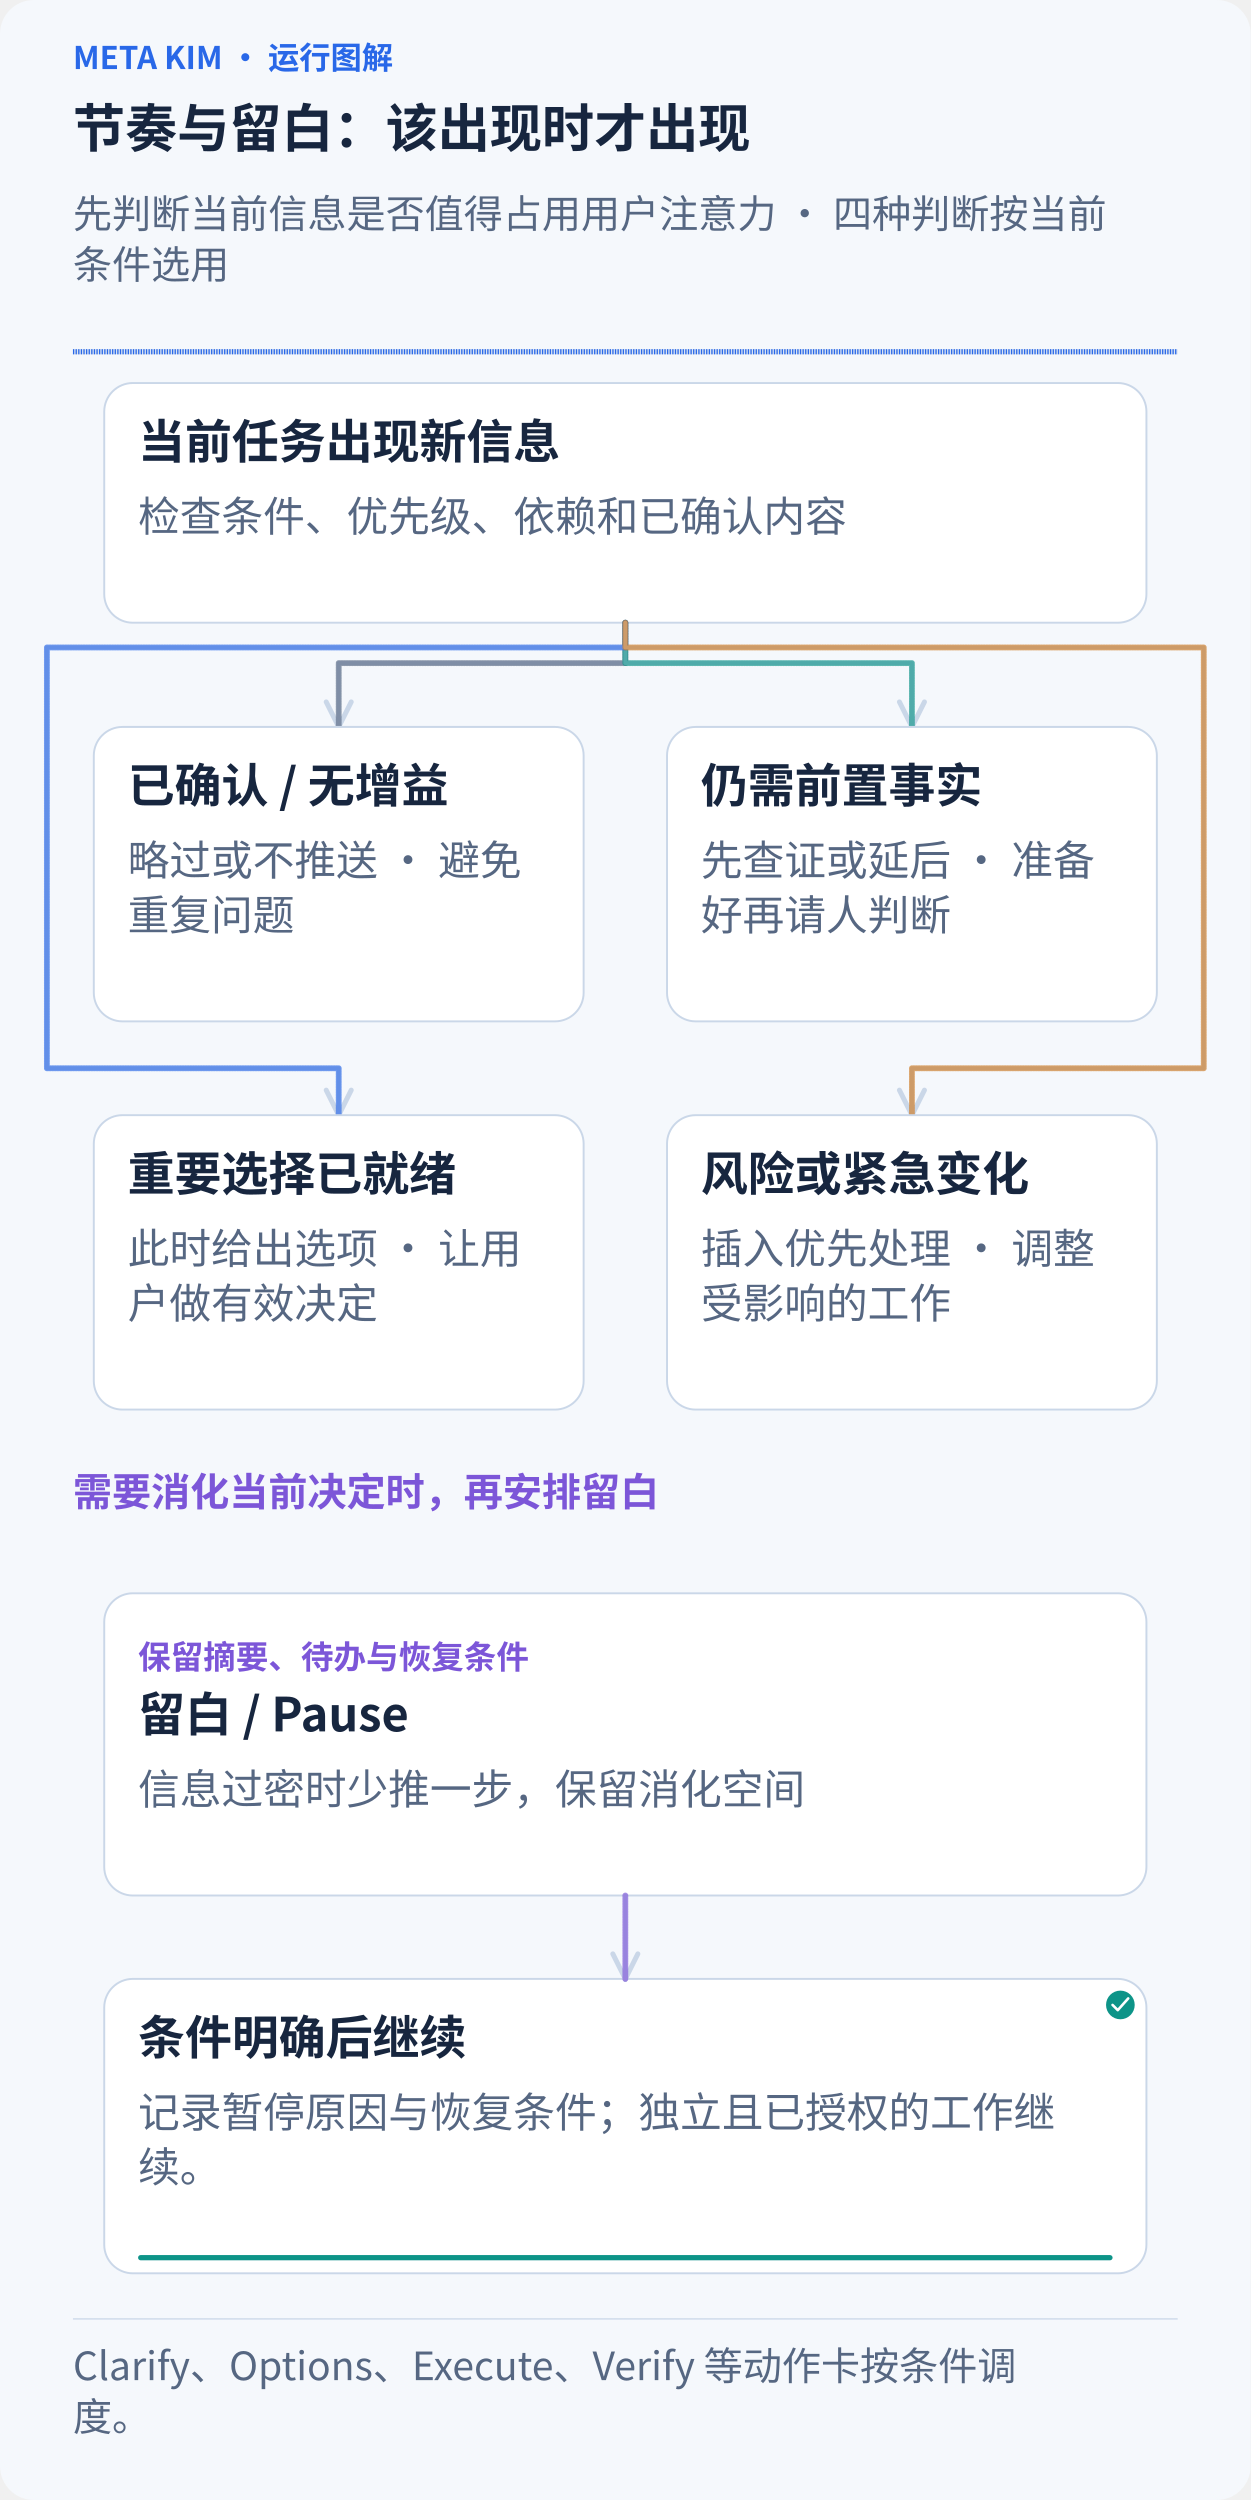
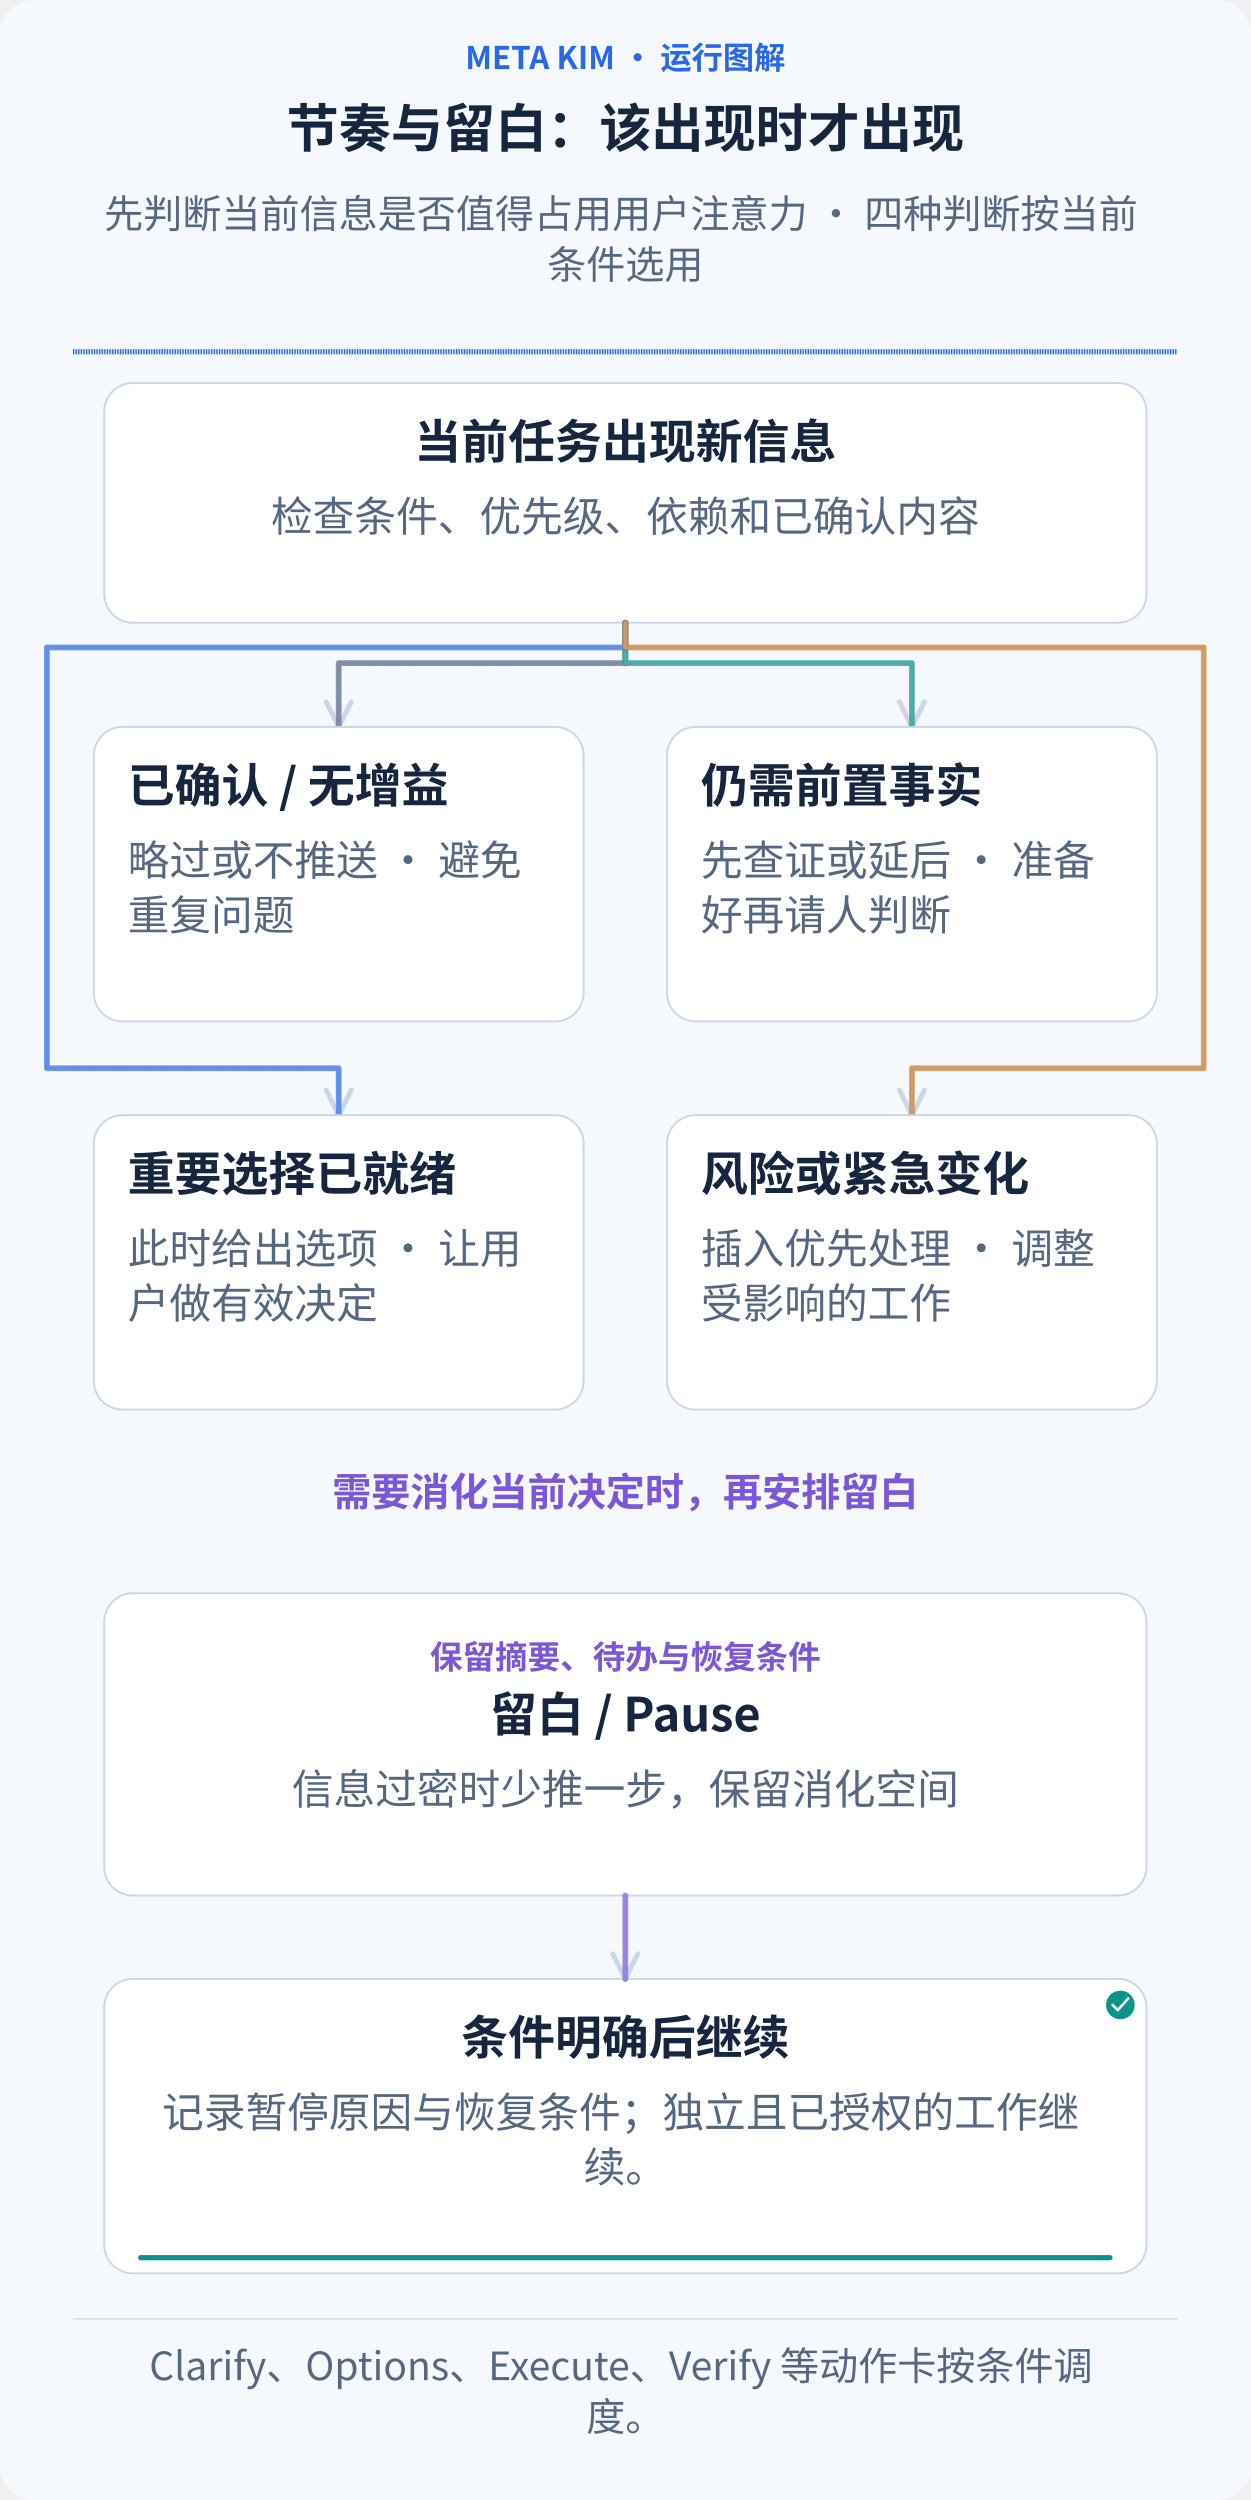
<svg xmlns="http://www.w3.org/2000/svg" width="960" height="1919" viewBox="0 0 960 1919" role="img" aria-labelledby="title description" lang="zh-CN" xml:lang="zh-CN">
  <defs>
    <marker id="arrow" viewBox="0 0 10 10" refX="9" refY="5" markerWidth="8" markerHeight="8" orient="auto-start-reverse">
      <path d="M1 1L9 5L1 9" fill="none" stroke="#cad7e8" stroke-width="1.6" stroke-linecap="round" />
    </marker>
    <marker id="back-arrow" viewBox="0 0 10 10" refX="9" refY="5" markerWidth="8" markerHeight="8" orient="auto">
      <path d="M1 1L9 5L1 9" fill="none" stroke="#7c56d8" stroke-width="1.6" stroke-linecap="round" />
    </marker>
  </defs>
  <style>text{font-family:"Microsoft YaHei","Noto Sans CJK SC","PingFang SC",Arial,sans-serif}.clock{stroke-dasharray:1;stroke-dashoffset:0;animation:clock 32s linear infinite}@keyframes clock{from{stroke-dashoffset:1}to{stroke-dashoffset:0}}@keyframes m0{0%,1%{opacity:0}2.2%,10.8%{opacity:1}12%,100%{opacity:0}}.m0{opacity:0;animation:m0 32s ease-in-out infinite}
@keyframes m1{0%,12%{opacity:0}13.5%,100%{opacity:1}}.m1{opacity:1;animation:m1 32s ease-in-out infinite}
@keyframes m2{0%,1%{transform:scaleX(0)}12%,100%{transform:scaleX(1)}}.m2{transform:scaleX(1);transform-box:fill-box;transform-origin:left center;animation:m2 32s ease-in-out infinite}
@keyframes m3{0%,8%{stroke-dashoffset:1;opacity:0}9%{opacity:1}17%{stroke-dashoffset:0;opacity:1}19%,100%{stroke-dashoffset:0;opacity:0}}.m3{stroke-dashoffset:0;opacity:.65;animation:m3 32s ease-in-out infinite}
@keyframes m4{0%,12%{opacity:0}13.2%,22.8%{opacity:1}24%,100%{opacity:0}}.m4{opacity:0;animation:m4 32s ease-in-out infinite}
@keyframes m5{0%,24%{opacity:0}25.5%,100%{opacity:1}}.m5{opacity:1;animation:m5 32s ease-in-out infinite}
@keyframes m6{0%,12%{transform:scaleX(0)}24%,100%{transform:scaleX(1)}}.m6{transform:scaleX(1);transform-box:fill-box;transform-origin:left center;animation:m6 32s ease-in-out infinite}
@keyframes m7{0%,21%{stroke-dashoffset:1;opacity:0}22%{opacity:1}30%{stroke-dashoffset:0;opacity:1}32%,100%{stroke-dashoffset:0;opacity:0}}.m7{stroke-dashoffset:0;opacity:.65;animation:m7 32s ease-in-out infinite}
@keyframes m8{0%,25%{opacity:0}26.2%,35.8%{opacity:1}37%,100%{opacity:0}}.m8{opacity:0;animation:m8 32s ease-in-out infinite}
@keyframes m9{0%,37%{opacity:0}38.5%,100%{opacity:1}}.m9{opacity:1;animation:m9 32s ease-in-out infinite}
@keyframes m10{0%,25%{transform:scaleX(0)}37%,100%{transform:scaleX(1)}}.m10{transform:scaleX(1);transform-box:fill-box;transform-origin:left center;animation:m10 32s ease-in-out infinite}
@keyframes m11{0%,34%{stroke-dashoffset:1;opacity:0}35%{opacity:1}43%{stroke-dashoffset:0;opacity:1}45%,100%{stroke-dashoffset:0;opacity:0}}.m11{stroke-dashoffset:0;opacity:.65;animation:m11 32s ease-in-out infinite}
@keyframes m12{0%,38%{opacity:0}39.2%,48.8%{opacity:1}50%,100%{opacity:0}}.m12{opacity:0;animation:m12 32s ease-in-out infinite}
@keyframes m13{0%,50%{opacity:0}51.5%,100%{opacity:1}}.m13{opacity:1;animation:m13 32s ease-in-out infinite}
@keyframes m14{0%,38%{transform:scaleX(0)}50%,100%{transform:scaleX(1)}}.m14{transform:scaleX(1);transform-box:fill-box;transform-origin:left center;animation:m14 32s ease-in-out infinite}
@keyframes m15{0%,47%{stroke-dashoffset:1;opacity:0}48%{opacity:1}56%{stroke-dashoffset:0;opacity:1}58%,100%{stroke-dashoffset:0;opacity:0}}.m15{stroke-dashoffset:0;opacity:.65;animation:m15 32s ease-in-out infinite}
@keyframes m16{0%,51%{opacity:0}52.2%,61.8%{opacity:1}63%,100%{opacity:0}}.m16{opacity:0;animation:m16 32s ease-in-out infinite}
@keyframes m17{0%,63%{opacity:0}64.5%,100%{opacity:1}}.m17{opacity:1;animation:m17 32s ease-in-out infinite}
@keyframes m18{0%,51%{transform:scaleX(0)}63%,100%{transform:scaleX(1)}}.m18{transform:scaleX(1);transform-box:fill-box;transform-origin:left center;animation:m18 32s ease-in-out infinite}
@keyframes m19{0%,68%{opacity:0}69.2%,80.8%{opacity:1}82%,100%{opacity:0}}.m19{opacity:0;animation:m19 32s ease-in-out infinite}
@keyframes m20{0%,82%{opacity:0}83.5%,100%{opacity:1}}.m20{opacity:1;animation:m20 32s ease-in-out infinite}
@keyframes m21{0%,68%{transform:scaleX(0)}82%,100%{transform:scaleX(1)}}.m21{transform:scaleX(1);transform-box:fill-box;transform-origin:left center;animation:m21 32s ease-in-out infinite}
@keyframes m22{0%,83%{opacity:0}84.2%,93.8%{opacity:1}95%,100%{opacity:0}}.m22{opacity:0;animation:m22 32s ease-in-out infinite}
@keyframes m23{0%,95%{opacity:0}96.5%,100%{opacity:1}}.m23{opacity:1;animation:m23 32s ease-in-out infinite}
@keyframes m24{0%,83%{transform:scaleX(0)}95%,100%{transform:scaleX(1)}}.m24{transform:scaleX(1);transform-box:fill-box;transform-origin:left center;animation:m24 32s ease-in-out infinite}
@keyframes m25{0%,79%{stroke-dashoffset:1;opacity:0}80%{opacity:1}86%,100%{stroke-dashoffset:0;opacity:.8}}.m25{stroke-dashoffset:0;opacity:.65;animation:m25 32s ease-in-out infinite}@media(prefers-reduced-motion:reduce){*{animation:none!important}.focus,.clock{display:none}.completed{opacity:1}.progress{transform:scaleX(1)}.transfer{stroke-dashoffset:0;opacity:.45}}</style>
  <rect width="960" height="1919" rx="26" fill="#f5f8fc" />
-   <text x="56" y="53" font-size="24" font-weight="700" fill="#2968e8" text-anchor="start">
-     <tspan x="56" dy="0">META KIM · 运行图解</tspan>
+   <text x="480" y="53" font-size="24" font-weight="700" fill="#2968e8" text-anchor="middle">
+     <tspan x="480" dy="0">META KIM · 运行图解</tspan>
  </text>
-   <text x="56" y="113" font-size="40" font-weight="750" fill="#17263f" text-anchor="start">
-     <tspan x="56" dy="0">节奏与留白：该出现时才出现</tspan>
+   <text x="480" y="113" font-size="40" font-weight="750" fill="#17263f" text-anchor="middle">
+     <tspan x="480" dy="0">节奏与留白：该出现时才出现</tspan>
  </text>
-   <text x="56" y="175" font-size="30" font-weight="450" fill="#566782" text-anchor="start">
-     <tspan x="56" dy="0">先判断当前信息是否值得占用用户注意力 · 四种判断按当前</tspan>
-     <tspan x="56" dy="39">条件选用</tspan>
+   <text x="480" y="175" font-size="30" font-weight="450" fill="#566782" text-anchor="middle">
+     <tspan x="480" dy="0">先判断当前信息是否值得占用用户注意力 · 四种判断按当前</tspan>
+     <tspan x="480" dy="39">条件选用</tspan>
  </text>
  <path d="M56 270H904" stroke="#dce5f2" stroke-width="4" />
  <path class="clock" pathLength="1" d="M56 270H904" stroke="#2968e8" stroke-width="4" />
  <g class="node" data-label="当前任务出现新信息" data-box="80,294,800,184">
    <rect x="80" y="294" width="800" height="184" rx="22" fill="#fff" stroke="#cad7e8" stroke-width="1.5" />
    <rect class="focus m0" x="80" y="294" width="800" height="184" rx="22" fill="#2968e8" fill-opacity=".055" stroke="#2968e8" stroke-width="3" />
-     <text x="106" y="352" font-size="36" font-weight="700" fill="#17263f" text-anchor="start">
-       <tspan x="106" dy="0">当前任务出现新信息</tspan>
+     <text x="480" y="352" font-size="36" font-weight="700" fill="#17263f" text-anchor="middle">
+       <tspan x="480" dy="0">当前任务出现新信息</tspan>
    </text>
-     <text x="106" y="408" font-size="32" font-weight="450" fill="#566782" text-anchor="start">
-       <tspan x="106" dy="0">检查条件、优先级、依赖和已确认内容</tspan>
+     <text x="480" y="408" font-size="32" font-weight="450" fill="#566782" text-anchor="middle">
+       <tspan x="480" dy="0">检查条件、优先级、依赖和已确认内容</tspan>
    </text>
  </g>
  <path d="M480 478V509H260V558" fill="none" stroke="#cad7e8" stroke-width="3" stroke-linecap="round" stroke-linejoin="round" marker-end="url(#arrow)" />
  <path class="transfer m3" pathLength="1" d="M480 478V509H260V558" fill="none" stroke="#566782" stroke-width="4.5" stroke-dasharray="1" stroke-linecap="round" stroke-linejoin="round" />
  <g class="node" data-label="已确认 / 无增益" data-box="72,558,376,226">
    <rect x="72" y="558" width="376" height="226" rx="22" fill="#fff" stroke="#cad7e8" stroke-width="1.5" />
    <rect class="focus m4" x="72" y="558" width="376" height="226" rx="22" fill="#566782" fill-opacity=".055" stroke="#566782" stroke-width="3" />
    <text x="98" y="616" font-size="36" font-weight="700" fill="#17263f" text-anchor="start">
      <tspan x="98" dy="0">已确认 / 无增益</tspan>
    </text>
    <text x="98" y="672" font-size="32" font-weight="450" fill="#566782" text-anchor="start">
      <tspan x="98" dy="0">略过或不推送 · 避免</tspan>
      <tspan x="98" dy="42">重复问题</tspan>
    </text>
  </g>
  <path d="M480 478V509H700V558" fill="none" stroke="#cad7e8" stroke-width="3" stroke-linecap="round" stroke-linejoin="round" marker-end="url(#arrow)" />
  <path class="transfer m7" pathLength="1" d="M480 478V509H700V558" fill="none" stroke="#0d9488" stroke-width="4.5" stroke-dasharray="1" stroke-linecap="round" stroke-linejoin="round" />
  <g class="node" data-label="仍需前置事实" data-box="512,558,376,226">
    <rect x="512" y="558" width="376" height="226" rx="22" fill="#fff" stroke="#cad7e8" stroke-width="1.5" />
    <rect class="focus m8" x="512" y="558" width="376" height="226" rx="22" fill="#0d9488" fill-opacity=".055" stroke="#0d9488" stroke-width="3" />
    <text x="538" y="616" font-size="36" font-weight="700" fill="#17263f" text-anchor="start">
      <tspan x="538" dy="0">仍需前置事实</tspan>
    </text>
    <text x="538" y="672" font-size="32" font-weight="450" fill="#566782" text-anchor="start">
      <tspan x="538" dy="0">先查证或延后 · 准备</tspan>
      <tspan x="538" dy="42">好再请人判断</tspan>
    </text>
  </g>
  <path d="M480 478V497H36V820H260V856" fill="none" stroke="#cad7e8" stroke-width="3" stroke-linecap="round" stroke-linejoin="round" marker-end="url(#arrow)" />
  <path class="transfer m11" pathLength="1" d="M480 478V497H36V820H260V856" fill="none" stroke="#2968e8" stroke-width="4.5" stroke-dasharray="1" stroke-linecap="round" stroke-linejoin="round" />
  <g class="node" data-label="重要选择已就绪" data-box="72,856,376,226">
    <rect x="72" y="856" width="376" height="226" rx="22" fill="#fff" stroke="#cad7e8" stroke-width="1.5" />
    <rect class="focus m12" x="72" y="856" width="376" height="226" rx="22" fill="#2968e8" fill-opacity=".055" stroke="#2968e8" stroke-width="3" />
    <text x="98" y="914" font-size="36" font-weight="700" fill="#17263f" text-anchor="start">
      <tspan x="98" dy="0">重要选择已就绪</tspan>
    </text>
    <text x="98" y="970" font-size="32" font-weight="450" fill="#566782" text-anchor="start">
      <tspan x="98" dy="0">此时给出选项 · 让用</tspan>
      <tspan x="98" dy="42">户做有效决定</tspan>
    </text>
  </g>
  <path d="M480 478V497H924V820H700V856" fill="none" stroke="#cad7e8" stroke-width="3" stroke-linecap="round" stroke-linejoin="round" marker-end="url(#arrow)" />
  <path class="transfer m15" pathLength="1" d="M480 478V497H924V820H700V856" fill="none" stroke="#ce7b24" stroke-width="4.5" stroke-dasharray="1" stroke-linecap="round" stroke-linejoin="round" />
  <g class="node" data-label="风险或紧急变化" data-box="512,856,376,226">
    <rect x="512" y="856" width="376" height="226" rx="22" fill="#fff" stroke="#cad7e8" stroke-width="1.5" />
    <rect class="focus m16" x="512" y="856" width="376" height="226" rx="22" fill="#ce7b24" fill-opacity=".055" stroke="#ce7b24" stroke-width="3" />
    <text x="538" y="914" font-size="36" font-weight="700" fill="#17263f" text-anchor="start">
      <tspan x="538" dy="0">风险或紧急变化</tspan>
    </text>
    <text x="538" y="970" font-size="32" font-weight="450" fill="#566782" text-anchor="start">
      <tspan x="538" dy="0">插入优先处理 · 调整</tspan>
      <tspan x="538" dy="42">受影响的工作</tspan>
    </text>
  </g>
-   <text x="56" y="1156" font-size="30" font-weight="650" fill="#7c56d8" text-anchor="start">
-     <tspan x="56" dy="0">需要消化当前决定时，再安排留白</tspan>
+   <text x="480" y="1156" font-size="30" font-weight="650" fill="#7c56d8" text-anchor="middle">
+     <tspan x="480" dy="0">需要消化当前决定时，再安排留白</tspan>
  </text>
  <g class="node" data-label="留白 / Pause" data-box="80,1223,800,232">
    <rect x="80" y="1223" width="800" height="232" rx="22" fill="#fff" stroke="#cad7e8" stroke-width="1.5" />
    <rect class="focus m19" x="80" y="1223" width="800" height="232" rx="22" fill="#7c56d8" fill-opacity=".055" stroke="#7c56d8" stroke-width="3" />
-     <text x="106" y="1281" font-size="25" font-weight="700" fill="#7c56d8" text-anchor="start">
-       <tspan x="106" dy="0">保留摘要、待办与恢复条件</tspan>
+     <text x="480" y="1281" font-size="25" font-weight="700" fill="#7c56d8" text-anchor="middle">
+       <tspan x="480" dy="0">保留摘要、待办与恢复条件</tspan>
    </text>
-     <text x="106" y="1329" font-size="36" font-weight="700" fill="#17263f" text-anchor="start">
-       <tspan x="106" dy="0">留白 / Pause</tspan>
+     <text x="480" y="1329" font-size="36" font-weight="700" fill="#17263f" text-anchor="middle">
+       <tspan x="480" dy="0">留白 / Pause</tspan>
    </text>
-     <text x="106" y="1385" font-size="32" font-weight="450" fill="#566782" text-anchor="start">
-       <tspan x="106" dy="0">信息过密时少推一步，保留消化空间</tspan>
+     <text x="480" y="1385" font-size="32" font-weight="450" fill="#566782" text-anchor="middle">
+       <tspan x="480" dy="0">信息过密时少推一步，保留消化空间</tspan>
    </text>
  </g>
  <g class="node" data-label="条件明确后继续" data-box="80,1519,800,226">
    <rect x="80" y="1519" width="800" height="226" rx="22" fill="#fff" stroke="#cad7e8" stroke-width="1.5" />
    <rect class="focus m22" x="80" y="1519" width="800" height="226" rx="22" fill="#0d9488" fill-opacity=".055" stroke="#0d9488" stroke-width="3" />
-     <text x="106" y="1577" font-size="36" font-weight="700" fill="#17263f" text-anchor="start">
-       <tspan x="106" dy="0">条件明确后继续</tspan>
+     <text x="480" y="1577" font-size="36" font-weight="700" fill="#17263f" text-anchor="middle">
+       <tspan x="480" dy="0">条件明确后继续</tspan>
    </text>
-     <text x="106" y="1633" font-size="32" font-weight="450" fill="#566782" text-anchor="start">
-       <tspan x="106" dy="0">记录暂停原因与恢复条件；独立且已授权的工作继</tspan>
-       <tspan x="106" dy="42">续。</tspan>
+     <text x="480" y="1633" font-size="32" font-weight="450" fill="#566782" text-anchor="middle">
+       <tspan x="480" dy="0">记录暂停原因与恢复条件；独立且已授权的工作继</tspan>
+       <tspan x="480" dy="42">续。</tspan>
    </text>
    <rect x="106" y="1731" width="748" height="4" rx="2" fill="#e2e9f3" />
    <rect class="progress m24" x="106" y="1731" width="748" height="4" rx="2" fill="#0d9488" />
    <g class="completed m23">
      <circle cx="860" cy="1539" r="11" fill="#0d9488" />
      <path d="M854 1539l4 4 8-9" fill="none" stroke="#fff" stroke-width="2" stroke-linecap="round" stroke-linejoin="round" />
    </g>
  </g>
  <path d="M480 1455V1519" fill="none" stroke="#cad7e8" stroke-width="3" stroke-linecap="round" stroke-linejoin="round" marker-end="url(#arrow)" />
  <path class="transfer m25" pathLength="1" d="M480 1455V1519" fill="none" stroke="#7c56d8" stroke-width="4.5" stroke-dasharray="1" stroke-linecap="round" stroke-linejoin="round" />
  <path d="M56 1780H904" stroke="#cad7e8" />
-   <text x="56" y="1827" font-size="30" font-weight="450" fill="#566782" text-anchor="start">
-     <tspan x="56" dy="0">Clarify、Options、Execute、Verify 等动作卡按条件调</tspan>
-     <tspan x="56" dy="39">度。</tspan>
+   <text x="480" y="1827" font-size="30" font-weight="450" fill="#566782" text-anchor="middle">
+     <tspan x="480" dy="0">Clarify、Options、Execute、Verify 等动作卡按条件调</tspan>
+     <tspan x="480" dy="39">度。</tspan>
  </text>
</svg>
